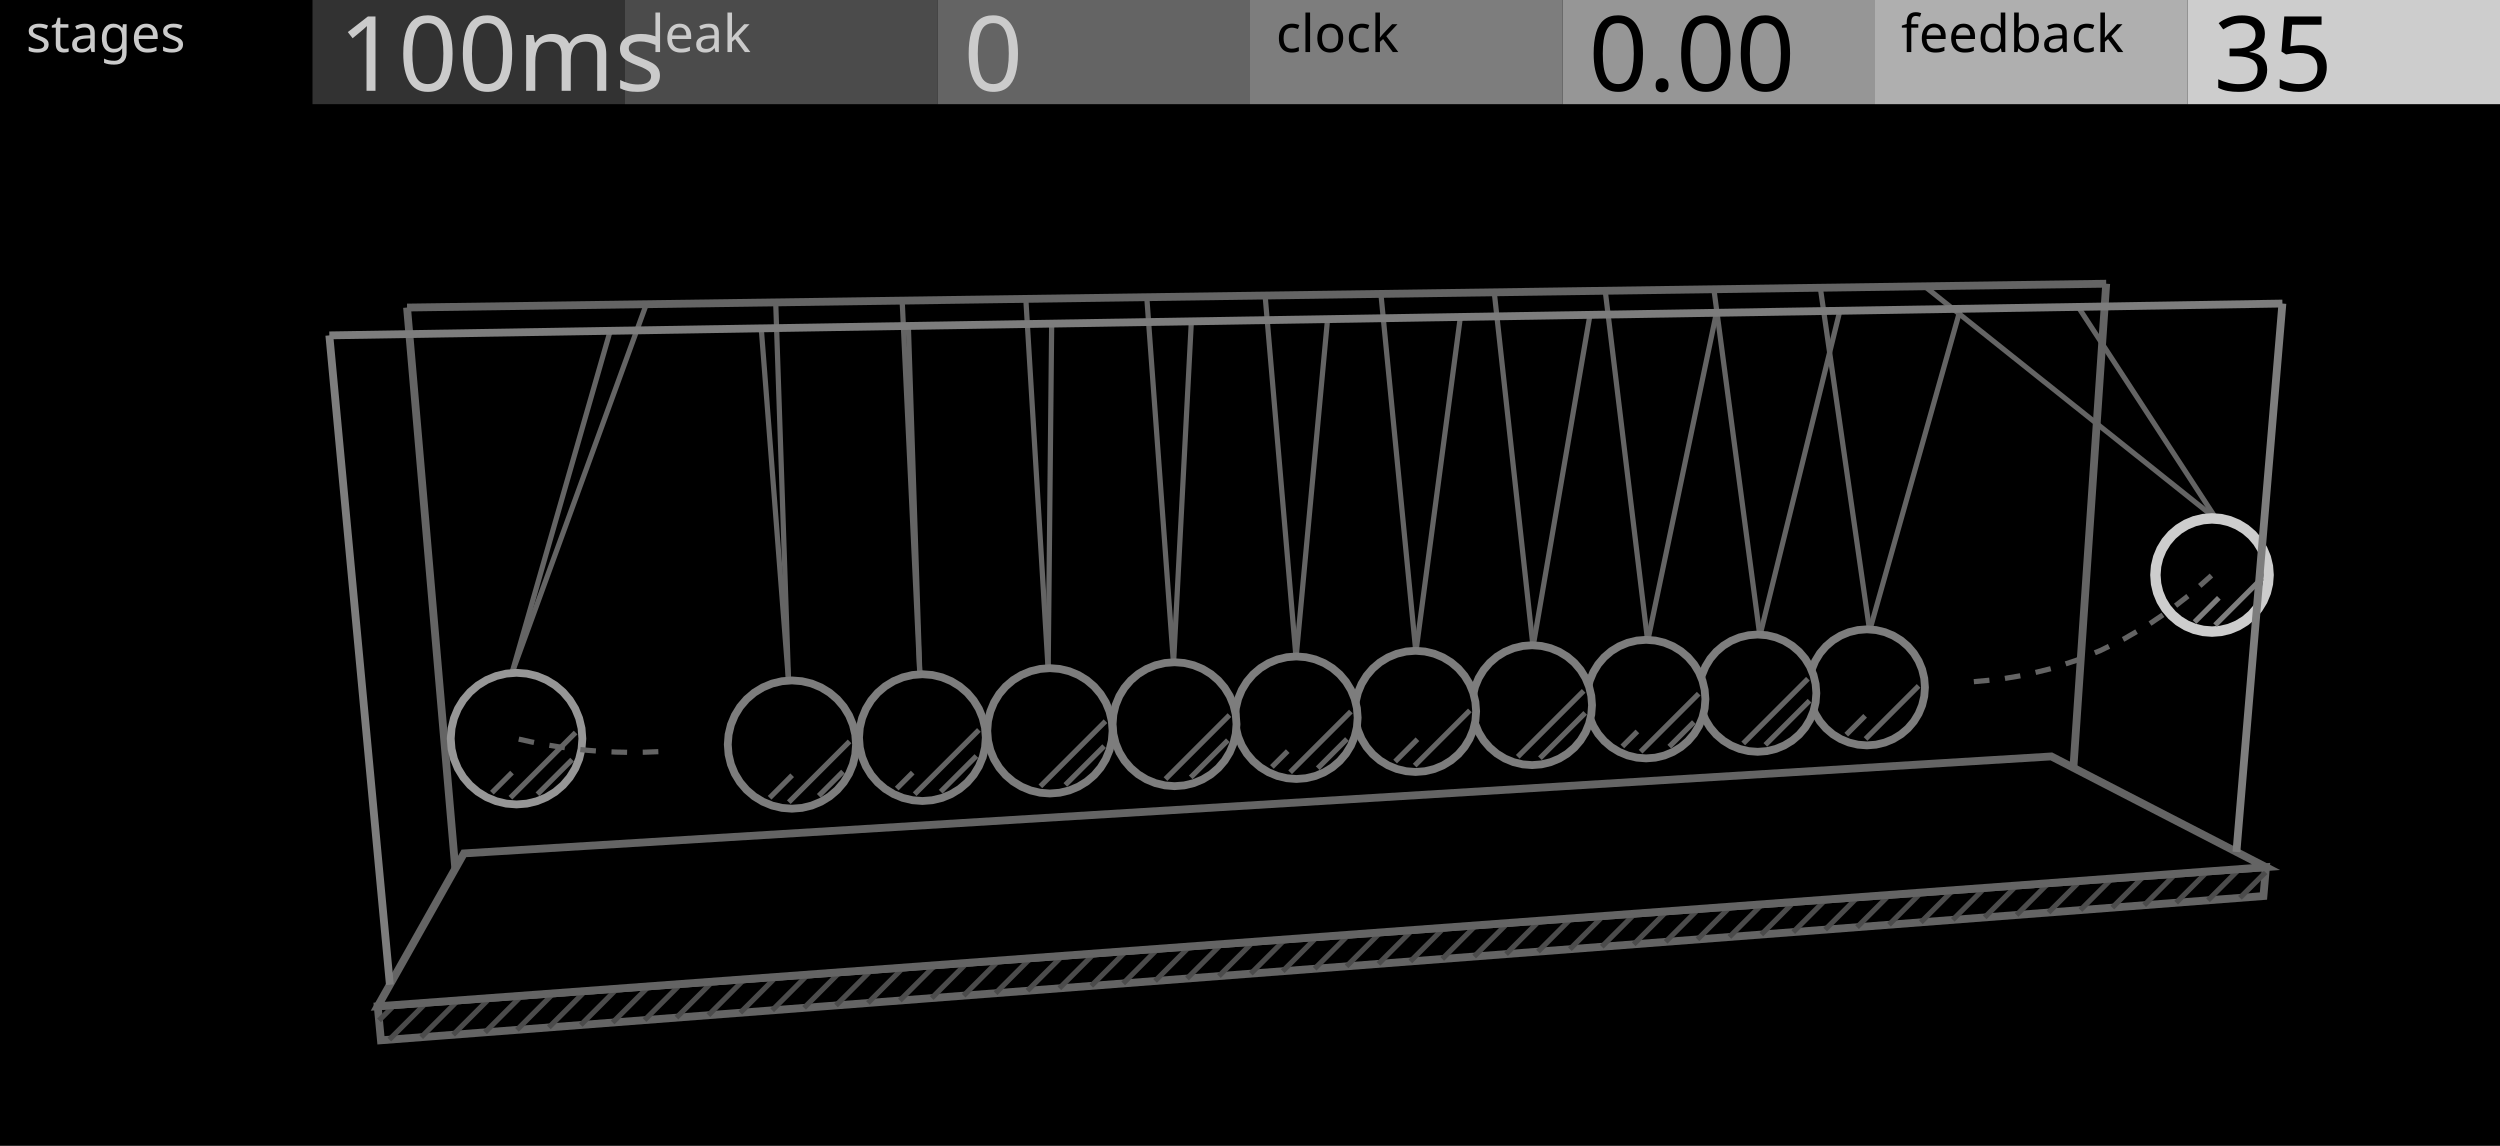
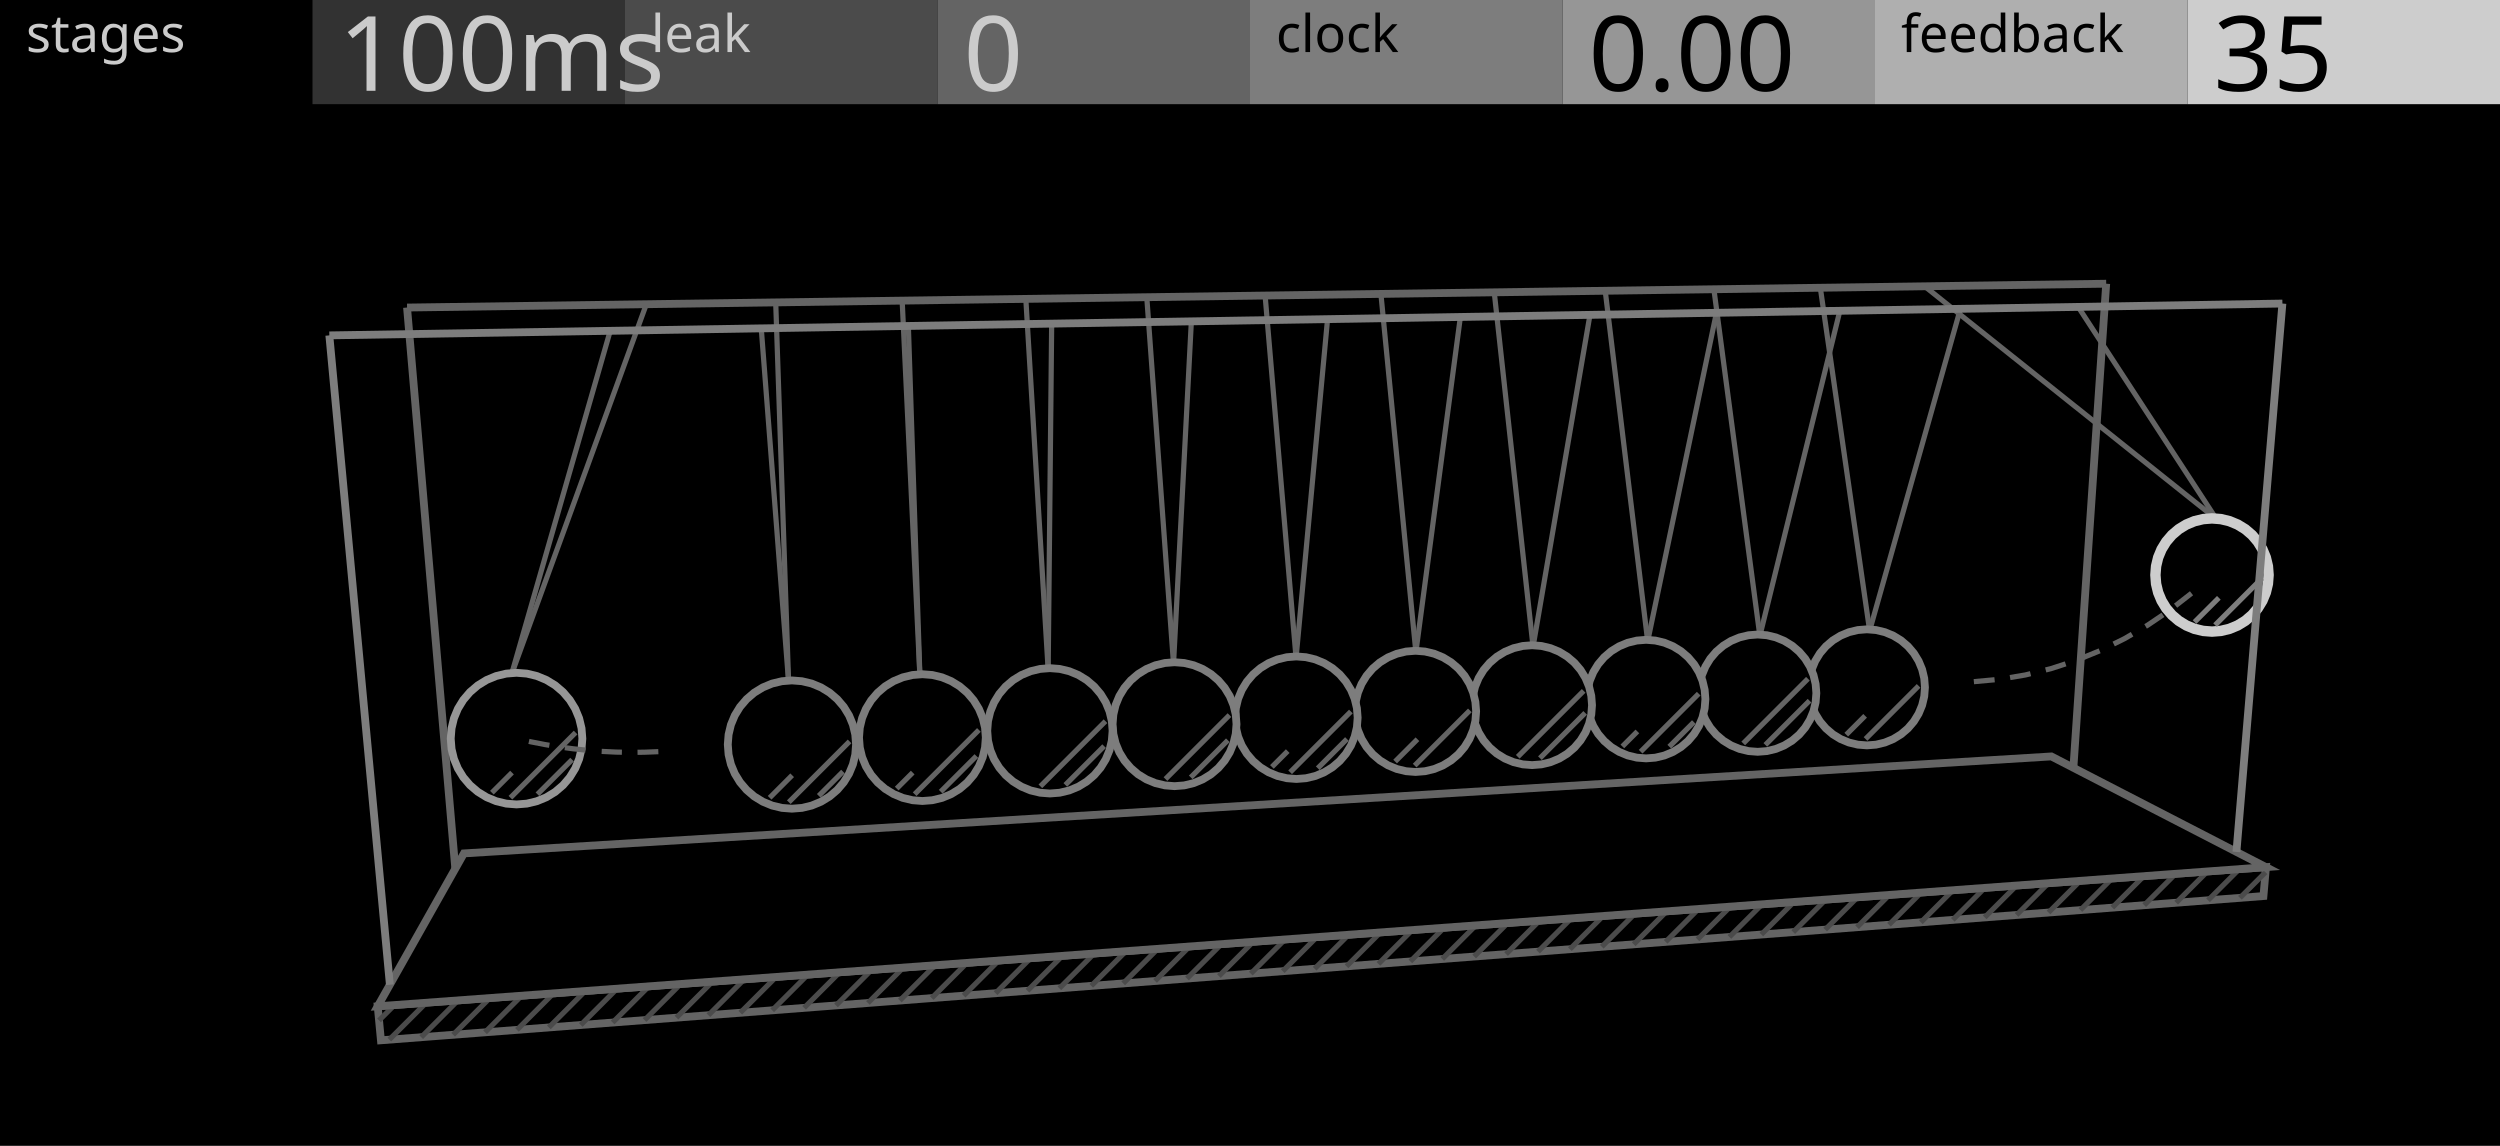
<svg xmlns="http://www.w3.org/2000/svg" width="480" height="220" viewBox="0 0 480 220">
  <g id="preview_canvas">
    <rect x="0" y="0" width="480" height="220" fill="#000000" stroke="none" />
  </g>
  <g id="preview_header">
    <rect x="0" y="0" width="60" height="20" fill="#000000" stroke="none" />
    <rect x="60" y="0" width="60" height="20" fill="#323232" stroke="none" />
    <rect x="120" y="0" width="60" height="20" fill="#4B4B4B" stroke="none" />
    <rect x="180" y="0" width="60" height="20" fill="#646464" stroke="none" />
    <rect x="240" y="0" width="60" height="20" fill="#7D7D7D" stroke="none" />
    <rect x="300" y="0" width="60" height="20" fill="#969696" stroke="none" />
    <rect x="360" y="0" width="60" height="20" fill="#AFAFAF" stroke="none" />
    <rect x="420" y="0" width="60" height="20" fill="#CDCDCD" stroke="none" />
    <text transform="matrix(1 0 0 1 5 10)" fill="#CBCBCB" stroke="none" font-family="UniversNextPro-Light" font-size="10px">stages</text>
    <text transform="matrix(1 0 0 1 65 17.44)" fill="#CBCBCB" stroke="none" font-family="UniversNextPro-Light" font-size="20px">100ms</text>
    <text transform="matrix(1 0 0 1 125 10)" fill="#CBCBCB" stroke="none" font-family="UniversNextPro-Light" font-size="10px">leak</text>
    <text transform="matrix(1 0 0 1 185 17.44)" fill="#CBCBCB" stroke="none" font-family="UniversNextPro-Light" font-size="20px">0</text>
    <text transform="matrix(1 0 0 1 245 10)" fill="#000000" stroke="none" font-family="UniversNextPro-Light" font-size="10px">clock</text>
    <text transform="matrix(1 0 0 1 305 17.44)" fill="#000000" stroke="none" font-family="UniversNextPro-Light" font-size="20px">0.00</text>
    <text transform="matrix(1 0 0 1 365 10)" fill="#000000" stroke="none" font-family="UniversNextPro-Light" font-size="10px">feedback</text>
    <text transform="matrix(1 0 0 1 425 17.44)" fill="#000000" stroke="none" font-family="UniversNextPro-Light" font-size="20px">35</text>
  </g>
  <path d="M 73.139 199.736 L 72.521 193.208 L 435.064 166.489 L 434.583 172.041 Z" fill="#000000" stroke="#646464" stroke-width="1.5" />
  <path d="M 73.132 196.276 L 76.083 193.325 L 75.375 192.618 L 72.424 195.569 Z" fill="#4B4B4B" stroke="none" stroke-width="0" />
  <path d="M 75.098 199.967 L 82.189 192.875 L 81.482 192.168 L 74.391 199.259 Z" fill="#4B4B4B" stroke="none" stroke-width="0" />
  <path d="M 81.224 199.497 L 88.296 192.425 L 87.589 191.718 L 80.517 198.79 Z" fill="#4B4B4B" stroke="none" stroke-width="0" />
  <path d="M 87.351 199.028 L 94.403 191.975 L 93.696 191.268 L 86.643 198.321 Z" fill="#4B4B4B" stroke="none" stroke-width="0" />
  <path d="M 93.477 198.558 L 100.51 191.525 L 99.803 190.818 L 92.77 197.851 Z" fill="#4B4B4B" stroke="none" stroke-width="0" />
  <path d="M 99.603 198.089 L 106.617 191.075 L 105.91 190.368 L 98.896 197.382 Z" fill="#4B4B4B" stroke="none" stroke-width="0" />
  <path d="M 105.729 197.619 L 112.724 190.625 L 112.017 189.918 L 105.022 196.912 Z" fill="#4B4B4B" stroke="none" stroke-width="0" />
  <path d="M 111.856 197.15 L 118.831 190.175 L 118.124 189.468 L 111.149 196.443 Z" fill="#4B4B4B" stroke="none" stroke-width="0" />
  <path d="M 117.982 196.681 L 124.938 189.725 L 124.231 189.017 L 117.275 195.974 Z" fill="#4B4B4B" stroke="none" stroke-width="0" />
  <path d="M 124.108 196.211 L 131.045 189.274 L 130.338 188.567 L 123.401 195.504 Z" fill="#4B4B4B" stroke="none" stroke-width="0" />
  <path d="M 130.234 195.742 L 137.152 188.824 L 136.445 188.117 L 129.527 195.035 Z" fill="#4B4B4B" stroke="none" stroke-width="0" />
  <path d="M 136.361 195.272 L 143.259 188.374 L 142.552 187.667 L 135.654 194.565 Z" fill="#4B4B4B" stroke="none" stroke-width="0" />
  <path d="M 142.487 194.803 L 149.366 187.924 L 148.659 187.217 L 141.78 194.096 Z" fill="#4B4B4B" stroke="none" stroke-width="0" />
  <path d="M 148.613 194.334 L 155.473 187.474 L 154.766 186.767 L 147.906 193.626 Z" fill="#4B4B4B" stroke="none" stroke-width="0" />
  <path d="M 154.739 193.864 L 161.58 187.024 L 160.872 186.317 L 154.032 193.157 Z" fill="#4B4B4B" stroke="none" stroke-width="0" />
  <path d="M 160.866 193.395 L 167.686 186.574 L 166.979 185.867 L 160.159 192.688 Z" fill="#4B4B4B" stroke="none" stroke-width="0" />
  <path d="M 166.992 192.925 L 173.793 186.124 L 173.086 185.417 L 166.285 192.218 Z" fill="#4B4B4B" stroke="none" stroke-width="0" />
  <path d="M 173.118 192.456 L 179.9 185.674 L 179.193 184.967 L 172.411 191.749 Z" fill="#4B4B4B" stroke="none" stroke-width="0" />
  <path d="M 179.245 191.986 L 186.007 185.224 L 185.3 184.517 L 178.537 191.279 Z" fill="#4B4B4B" stroke="none" stroke-width="0" />
  <path d="M 185.371 191.517 L 192.114 184.774 L 191.407 184.067 L 184.664 190.81 Z" fill="#4B4B4B" stroke="none" stroke-width="0" />
  <path d="M 191.497 191.048 L 198.221 184.324 L 197.514 183.617 L 190.79 190.341 Z" fill="#4B4B4B" stroke="none" stroke-width="0" />
  <path d="M 197.623 190.578 L 204.328 183.874 L 203.621 183.166 L 196.916 189.871 Z" fill="#4B4B4B" stroke="none" stroke-width="0" />
  <path d="M 203.75 190.109 L 210.435 183.424 L 209.728 182.716 L 203.043 189.402 Z" fill="#4B4B4B" stroke="none" stroke-width="0" />
  <path d="M 209.876 189.639 L 216.542 182.973 L 215.835 182.266 L 209.169 188.932 Z" fill="#4B4B4B" stroke="none" stroke-width="0" />
  <path d="M 216.002 189.17 L 222.649 182.523 L 221.942 181.816 L 215.295 188.463 Z" fill="#4B4B4B" stroke="none" stroke-width="0" />
  <path d="M 222.128 188.701 L 228.756 182.073 L 228.049 181.366 L 221.421 187.993 Z" fill="#4B4B4B" stroke="none" stroke-width="0" />
  <path d="M 228.255 188.231 L 234.863 181.623 L 234.156 180.916 L 227.548 187.524 Z" fill="#4B4B4B" stroke="none" stroke-width="0" />
  <path d="M 234.381 187.762 L 240.97 181.173 L 240.262 180.466 L 233.674 187.055 Z" fill="#4B4B4B" stroke="none" stroke-width="0" />
  <path d="M 240.507 187.292 L 247.077 180.723 L 246.369 180.016 L 239.8 186.585 Z" fill="#4B4B4B" stroke="none" stroke-width="0" />
  <path d="M 246.634 186.823 L 253.183 180.273 L 252.476 179.566 L 245.926 186.116 Z" fill="#4B4B4B" stroke="none" stroke-width="0" />
  <path d="M 252.76 186.354 L 259.29 179.823 L 258.583 179.116 L 252.053 185.646 Z" fill="#4B4B4B" stroke="none" stroke-width="0" />
  <path d="M 258.886 185.884 L 265.397 179.373 L 264.69 178.666 L 258.179 185.177 Z" fill="#4B4B4B" stroke="none" stroke-width="0" />
  <path d="M 265.012 185.415 L 271.504 178.923 L 270.797 178.216 L 264.305 184.708 Z" fill="#4B4B4B" stroke="none" stroke-width="0" />
  <path d="M 271.139 184.945 L 277.611 178.473 L 276.904 177.766 L 270.431 184.238 Z" fill="#4B4B4B" stroke="none" stroke-width="0" />
  <path d="M 277.265 184.476 L 283.718 178.023 L 283.011 177.316 L 276.558 183.769 Z" fill="#4B4B4B" stroke="none" stroke-width="0" />
  <path d="M 283.391 184.006 L 289.825 177.573 L 289.118 176.865 L 282.684 183.299 Z" fill="#4B4B4B" stroke="none" stroke-width="0" />
  <path d="M 289.517 183.537 L 295.932 177.122 L 295.225 176.415 L 288.81 182.83 Z" fill="#4B4B4B" stroke="none" stroke-width="0" />
  <path d="M 295.644 183.068 L 302.039 176.672 L 301.332 175.965 L 294.937 182.361 Z" fill="#4B4B4B" stroke="none" stroke-width="0" />
  <path d="M 301.77 182.598 L 308.146 176.222 L 307.439 175.515 L 301.063 181.891 Z" fill="#4B4B4B" stroke="none" stroke-width="0" />
  <path d="M 307.896 182.129 L 314.253 175.772 L 313.546 175.065 L 307.189 181.422 Z" fill="#4B4B4B" stroke="none" stroke-width="0" />
  <path d="M 314.022 181.659 L 320.36 175.322 L 319.653 174.615 L 313.315 180.952 Z" fill="#4B4B4B" stroke="none" stroke-width="0" />
  <path d="M 320.149 181.19 L 326.467 174.872 L 325.759 174.165 L 319.442 180.483 Z" fill="#4B4B4B" stroke="none" stroke-width="0" />
  <path d="M 326.275 180.721 L 332.574 174.422 L 331.866 173.715 L 325.568 180.013 Z" fill="#4B4B4B" stroke="none" stroke-width="0" />
  <path d="M 332.401 180.251 L 338.68 173.972 L 337.973 173.265 L 331.694 179.544 Z" fill="#4B4B4B" stroke="none" stroke-width="0" />
  <path d="M 338.528 179.782 L 344.787 173.522 L 344.08 172.815 L 337.82 179.075 Z" fill="#4B4B4B" stroke="none" stroke-width="0" />
  <path d="M 344.654 179.312 L 350.894 173.072 L 350.187 172.365 L 343.947 178.605 Z" fill="#4B4B4B" stroke="none" stroke-width="0" />
  <path d="M 350.78 178.843 L 357.001 172.622 L 356.294 171.915 L 350.073 178.136 Z" fill="#4B4B4B" stroke="none" stroke-width="0" />
  <path d="M 356.906 178.373 L 363.108 172.172 L 362.401 171.465 L 356.199 177.666 Z" fill="#4B4B4B" stroke="none" stroke-width="0" />
  <path d="M 363.033 177.904 L 369.215 171.722 L 368.508 171.014 L 362.326 177.197 Z" fill="#4B4B4B" stroke="none" stroke-width="0" />
  <path d="M 369.159 177.435 L 375.322 171.272 L 374.615 170.564 L 368.452 176.728 Z" fill="#4B4B4B" stroke="none" stroke-width="0" />
  <path d="M 375.285 176.965 L 381.429 170.821 L 380.722 170.114 L 374.578 176.258 Z" fill="#4B4B4B" stroke="none" stroke-width="0" />
  <path d="M 381.411 176.496 L 387.536 170.371 L 386.829 169.664 L 380.704 175.789 Z" fill="#4B4B4B" stroke="none" stroke-width="0" />
  <path d="M 387.538 176.026 L 393.643 169.921 L 392.936 169.214 L 386.831 175.319 Z" fill="#4B4B4B" stroke="none" stroke-width="0" />
  <path d="M 393.664 175.557 L 399.75 169.471 L 399.043 168.764 L 392.957 174.85 Z" fill="#4B4B4B" stroke="none" stroke-width="0" />
  <path d="M 399.79 175.088 L 405.857 169.021 L 405.15 168.314 L 399.083 174.38 Z" fill="#4B4B4B" stroke="none" stroke-width="0" />
  <path d="M 405.917 174.618 L 411.964 168.571 L 411.256 167.864 L 405.209 173.911 Z" fill="#4B4B4B" stroke="none" stroke-width="0" />
  <path d="M 412.043 174.149 L 418.071 168.121 L 417.363 167.414 L 411.336 173.442 Z" fill="#4B4B4B" stroke="none" stroke-width="0" />
  <path d="M 418.169 173.679 L 424.177 167.671 L 423.47 166.964 L 417.462 172.972 Z" fill="#4B4B4B" stroke="none" stroke-width="0" />
  <path d="M 424.295 173.21 L 430.284 167.221 L 429.577 166.514 L 423.588 172.503 Z" fill="#4B4B4B" stroke="none" stroke-width="0" />
  <path d="M 430.422 172.741 L 435.332 167.83 L 434.625 167.123 L 429.714 172.033 Z" fill="#4B4B4B" stroke="none" stroke-width="0" />
  <path d="M 72.521 193.208 L 89.072 163.852 L 393.86 145.235 L 435.064 166.489 Z" fill="#000000" stroke="#646464" stroke-width="1.5" />
  <path d="M 88.163 166.725 L 78.9 58.983 L 77.406 59.112 L 86.669 166.853 Z" fill="#646464" stroke="none" stroke-width="0" />
  <path d="M 398.84 147.469 L 405.139 54.525 L 403.643 54.424 L 397.343 147.367 Z" fill="#646464" stroke="none" stroke-width="0" />
  <path d="M 78.164 59.798 L 404.402 55.224 L 404.38 53.724 L 78.142 58.298 Z" fill="#646464" stroke="none" stroke-width="0" />
  <path d="M 123.631 58.232 L 97.733 129.344 L 98.673 129.686 L 124.57 58.575 Z" fill="#646464" stroke="none" stroke-width="0" />
  <path d="M 116.684 63.375 L 97.722 129.377 L 98.684 129.653 L 117.645 63.651 Z" fill="#646464" stroke="none" stroke-width="0" />
  <path d="M 148.436 58.072 L 150.912 130.996 L 151.911 130.962 L 149.435 58.038 Z" fill="#646464" stroke="none" stroke-width="0" />
  <path d="M 145.662 63.079 L 150.913 131.017 L 151.91 130.94 L 146.659 63.002 Z" fill="#646464" stroke="none" stroke-width="0" />
  <path d="M 172.716 57.739 L 176.12 129.8 L 177.119 129.753 L 173.715 57.691 Z" fill="#646464" stroke="none" stroke-width="0" />
  <path d="M 173.903 62.597 L 176.119 129.793 L 177.119 129.76 L 174.903 62.564 Z" fill="#646464" stroke="none" stroke-width="0" />
  <path d="M 196.458 57.412 L 200.748 128.633 L 201.746 128.573 L 197.456 57.352 Z" fill="#646464" stroke="none" stroke-width="0" />
  <path d="M 201.421 62.127 L 200.747 128.598 L 201.747 128.608 L 202.421 62.137 Z" fill="#646464" stroke="none" stroke-width="0" />
  <path d="M 219.681 57.093 L 224.817 127.492 L 225.814 127.419 L 220.679 57.02 Z" fill="#646464" stroke="none" stroke-width="0" />
  <path d="M 228.242 61.669 L 224.816 127.429 L 225.815 127.481 L 229.24 61.721 Z" fill="#646464" stroke="none" stroke-width="0" />
  <path d="M 242.402 56.781 L 248.345 126.376 L 249.341 126.291 L 243.398 56.696 Z" fill="#646464" stroke="none" stroke-width="0" />
  <path d="M 254.393 61.223 L 248.345 126.287 L 249.341 126.38 L 255.389 61.315 Z" fill="#646464" stroke="none" stroke-width="0" />
  <path d="M 264.636 56.475 L 271.35 125.286 L 272.345 125.188 L 265.631 56.378 Z" fill="#646464" stroke="none" stroke-width="0" />
  <path d="M 279.898 60.788 L 271.352 125.171 L 272.343 125.303 L 280.89 60.919 Z" fill="#646464" stroke="none" stroke-width="0" />
  <path d="M 286.399 56.176 L 293.849 124.219 L 294.843 124.11 L 287.393 56.067 Z" fill="#646464" stroke="none" stroke-width="0" />
  <path d="M 304.782 60.364 L 293.853 124.08 L 294.839 124.249 L 305.768 60.533 Z" fill="#646464" stroke="none" stroke-width="0" />
  <path d="M 307.705 55.883 L 315.86 123.175 L 316.852 123.055 L 308.698 55.763 Z" fill="#646464" stroke="none" stroke-width="0" />
  <path d="M 329.067 59.95 L 315.867 123.013 L 316.845 123.218 L 330.046 60.155 Z" fill="#646464" stroke="none" stroke-width="0" />
  <path d="M 328.57 55.596 L 337.397 122.154 L 338.388 122.023 L 329.561 55.465 Z" fill="#646464" stroke="none" stroke-width="0" />
  <path d="M 352.773 59.547 L 337.407 121.969 L 338.378 122.208 L 353.744 59.786 Z" fill="#646464" stroke="none" stroke-width="0" />
  <path d="M 349.006 55.315 L 358.476 121.155 L 359.466 121.012 L 349.996 55.173 Z" fill="#646464" stroke="none" stroke-width="0" />
  <path d="M 375.922 59.153 L 358.49 120.948 L 359.452 121.219 L 376.884 59.425 Z" fill="#646464" stroke="none" stroke-width="0" />
  <path d="M 369.209 55.354 L 425.243 100.06 L 425.866 99.278 L 369.833 54.572 Z" fill="#646464" stroke="none" stroke-width="0" />
  <path d="M 398.59 59.194 L 425.136 99.942 L 425.973 99.396 L 399.428 58.648 Z" fill="#646464" stroke="none" stroke-width="0" />
  <path d="M 435.57 110.401 L 435.436 112.101 L 435.038 113.759 L 434.385 115.335 L 433.494 116.789 L 432.387 118.086 L 431.09 119.193 L 429.636 120.084 L 428.06 120.737 L 426.402 121.135 L 424.702 121.269 L 423.002 121.135 L 421.344 120.737 L 419.768 120.084 L 418.314 119.193 L 417.018 118.086 L 415.91 116.789 L 415.019 115.335 L 414.366 113.759 L 413.968 112.101 L 413.835 110.401 L 413.968 108.701 L 414.366 107.043 L 415.019 105.467 L 415.91 104.013 L 417.018 102.716 L 418.314 101.609 L 419.768 100.718 L 421.344 100.065 L 423.002 99.667 L 424.702 99.533 L 426.402 99.667 L 428.06 100.065 L 429.636 100.718 L 431.09 101.609 L 432.387 102.716 L 433.494 104.013 L 434.385 105.467 L 435.038 107.043 L 435.436 108.701 Z" fill="#000000" stroke="#CDCDCD" stroke-width="2" />
  <path d="M 421.707 119.795 L 426.372 115.13 L 425.665 114.423 L 421 119.088 Z" fill="#7D7D7D" stroke="none" stroke-width="0" />
  <path d="M 425.648 120.38 L 434.675 111.353 L 433.968 110.645 L 424.941 119.673 Z" fill="#7D7D7D" stroke="none" stroke-width="0" />
  <path d="M 369.59 131.972 L 369.453 133.715 L 369.045 135.414 L 368.376 137.029 L 367.462 138.52 L 366.327 139.849 L 364.998 140.985 L 363.507 141.898 L 361.892 142.567 L 360.192 142.975 L 358.449 143.112 L 356.707 142.975 L 355.007 142.567 L 353.392 141.898 L 351.901 140.985 L 350.572 139.849 L 349.436 138.52 L 348.523 137.029 L 347.854 135.414 L 347.446 133.715 L 347.309 131.972 L 347.446 130.229 L 347.854 128.529 L 348.523 126.914 L 349.436 125.423 L 350.572 124.094 L 351.901 122.959 L 353.392 122.045 L 355.007 121.376 L 356.707 120.968 L 358.449 120.831 L 360.192 120.968 L 361.892 121.376 L 363.507 122.045 L 364.998 122.959 L 366.327 124.094 L 367.462 125.423 L 368.376 126.914 L 369.045 128.529 L 369.453 130.229 Z" fill="#000000" stroke="#7D7D7D" stroke-width="1.5" />
  <path d="M 354.835 141.412 L 358.458 137.789 L 357.751 137.082 L 354.128 140.705 Z" fill="#646464" stroke="none" stroke-width="0" />
  <path d="M 358.535 142.238 L 368.73 132.043 L 368.023 131.336 L 357.828 141.531 Z" fill="#646464" stroke="none" stroke-width="0" />
  <path d="M 348.738 133.088 L 348.599 134.849 L 348.187 136.567 L 347.511 138.2 L 346.588 139.706 L 345.44 141.05 L 344.097 142.197 L 342.59 143.12 L 340.958 143.796 L 339.24 144.209 L 337.478 144.347 L 335.717 144.209 L 333.999 143.796 L 332.366 143.12 L 330.86 142.197 L 329.516 141.05 L 328.369 139.706 L 327.446 138.2 L 326.77 136.567 L 326.357 134.849 L 326.218 133.088 L 326.357 131.326 L 326.77 129.608 L 327.446 127.976 L 328.369 126.469 L 329.516 125.126 L 330.86 123.978 L 332.366 123.055 L 333.999 122.379 L 335.717 121.966 L 337.478 121.828 L 339.24 121.966 L 340.958 122.379 L 342.59 123.055 L 344.097 123.978 L 345.44 125.126 L 346.588 126.469 L 347.511 127.976 L 348.187 129.608 L 348.599 131.326 Z" fill="#000000" stroke="#7D7D7D" stroke-width="1.5" />
  <path d="M 335.05 143.095 L 347.475 130.671 L 346.767 129.964 L 334.343 142.388 Z" fill="#646464" stroke="none" stroke-width="0" />
  <path d="M 339.294 143.377 L 347.786 134.885 L 347.079 134.178 L 338.587 142.67 Z" fill="#646464" stroke="none" stroke-width="0" />
  <path d="M 327.435 134.228 L 327.295 136.008 L 326.878 137.745 L 326.195 139.395 L 325.262 140.918 L 324.102 142.276 L 322.744 143.436 L 321.221 144.369 L 319.571 145.052 L 317.834 145.469 L 316.054 145.609 L 314.273 145.469 L 312.537 145.052 L 310.887 144.369 L 309.364 143.436 L 308.006 142.276 L 306.846 140.918 L 305.913 139.395 L 305.229 137.745 L 304.812 136.008 L 304.672 134.228 L 304.812 132.447 L 305.229 130.711 L 305.913 129.061 L 306.846 127.538 L 308.006 126.18 L 309.364 125.02 L 310.887 124.087 L 312.537 123.403 L 314.273 122.986 L 316.054 122.846 L 317.834 122.986 L 319.571 123.403 L 321.221 124.087 L 322.744 125.02 L 324.102 126.18 L 325.262 127.538 L 326.195 129.061 L 326.878 130.711 L 327.295 132.447 Z" fill="#000000" stroke="#7D7D7D" stroke-width="1.5" />
  <path d="M 311.843 143.675 L 314.729 140.79 L 314.021 140.082 L 311.136 142.968 Z" fill="#646464" stroke="none" stroke-width="0" />
  <path d="M 315.358 144.685 L 326.504 133.54 L 325.797 132.833 L 314.651 143.978 Z" fill="#646464" stroke="none" stroke-width="0" />
  <path d="M 320.851 143.718 L 325.578 138.991 L 324.871 138.284 L 320.144 143.011 Z" fill="#646464" stroke="none" stroke-width="0" />
  <path d="M 305.667 135.393 L 305.525 137.193 L 305.104 138.948 L 304.413 140.616 L 303.469 142.156 L 302.297 143.529 L 300.924 144.701 L 299.384 145.645 L 297.716 146.335 L 295.961 146.757 L 294.161 146.899 L 292.361 146.757 L 290.605 146.335 L 288.937 145.645 L 287.398 144.701 L 286.025 143.529 L 284.852 142.156 L 283.909 140.616 L 283.218 138.948 L 282.797 137.193 L 282.655 135.393 L 282.797 133.593 L 283.218 131.837 L 283.909 130.169 L 284.852 128.63 L 286.025 127.257 L 287.398 126.084 L 288.937 125.141 L 290.605 124.45 L 292.361 124.028 L 294.161 123.887 L 295.961 124.028 L 297.716 124.45 L 299.384 125.141 L 300.924 126.084 L 302.297 127.257 L 303.469 128.63 L 304.413 130.169 L 305.104 131.837 L 305.525 133.593 Z" fill="#000000" stroke="#7D7D7D" stroke-width="1.5" />
  <path d="M 291.759 145.657 L 304.417 133 L 303.71 132.293 L 291.052 144.95 Z" fill="#646464" stroke="none" stroke-width="0" />
  <path d="M 296.018 145.924 L 304.71 137.231 L 304.003 136.524 L 295.31 145.217 Z" fill="#646464" stroke="none" stroke-width="0" />
  <path d="M 283.417 136.583 L 283.274 138.403 L 282.848 140.178 L 282.149 141.865 L 281.195 143.421 L 280.01 144.809 L 278.622 145.995 L 277.065 146.949 L 275.379 147.647 L 273.604 148.073 L 271.784 148.217 L 269.964 148.073 L 268.189 147.647 L 266.503 146.949 L 264.946 145.995 L 263.558 144.809 L 262.373 143.421 L 261.419 141.865 L 260.72 140.178 L 260.294 138.403 L 260.151 136.583 L 260.294 134.764 L 260.72 132.989 L 261.419 131.302 L 262.373 129.746 L 263.558 128.358 L 264.946 127.172 L 266.503 126.218 L 268.189 125.52 L 269.964 125.094 L 271.784 124.95 L 273.604 125.094 L 275.379 125.52 L 277.065 126.218 L 278.622 127.172 L 280.01 128.358 L 281.195 129.746 L 282.149 131.302 L 282.848 132.989 L 283.274 134.764 Z" fill="#000000" stroke="#7D7D7D" stroke-width="1.5" />
  <path d="M 268.217 146.571 L 272.503 142.286 L 271.796 141.579 L 267.51 145.864 Z" fill="#646464" stroke="none" stroke-width="0" />
  <path d="M 271.967 147.348 L 282.567 136.748 L 281.86 136.041 L 271.259 146.641 Z" fill="#646464" stroke="none" stroke-width="0" />
  <path d="M 260.67 137.801 L 260.526 139.641 L 260.095 141.436 L 259.388 143.141 L 258.424 144.715 L 257.225 146.119 L 255.821 147.317 L 254.248 148.282 L 252.542 148.988 L 250.747 149.419 L 248.907 149.564 L 247.067 149.419 L 245.272 148.988 L 243.567 148.282 L 241.993 147.317 L 240.59 146.119 L 239.391 144.715 L 238.426 143.141 L 237.72 141.436 L 237.289 139.641 L 237.144 137.801 L 237.289 135.961 L 237.72 134.166 L 238.426 132.46 L 239.391 130.887 L 240.59 129.483 L 241.993 128.284 L 243.567 127.32 L 245.272 126.613 L 247.067 126.183 L 248.907 126.038 L 250.747 126.183 L 252.542 126.613 L 254.248 127.32 L 255.821 128.284 L 257.225 129.483 L 258.424 130.887 L 259.388 132.46 L 260.095 134.166 L 260.526 135.961 Z" fill="#000000" stroke="#7D7D7D" stroke-width="1.5" />
  <path d="M 244.555 147.606 L 247.597 144.565 L 246.89 143.858 L 243.848 146.899 Z" fill="#646464" stroke="none" stroke-width="0" />
  <path d="M 248.057 148.63 L 259.726 136.961 L 259.018 136.254 L 247.35 147.923 Z" fill="#646464" stroke="none" stroke-width="0" />
  <path d="M 253.356 147.857 L 258.967 142.245 L 258.26 141.538 L 252.649 147.149 Z" fill="#646464" stroke="none" stroke-width="0" />
  <path d="M 237.41 139.046 L 237.263 140.907 L 236.827 142.722 L 236.113 144.446 L 235.138 146.038 L 233.925 147.457 L 232.506 148.67 L 230.914 149.645 L 229.19 150.359 L 227.375 150.795 L 225.514 150.942 L 223.653 150.795 L 221.838 150.359 L 220.113 149.645 L 218.521 148.67 L 217.102 147.457 L 215.89 146.038 L 214.914 144.446 L 214.2 142.722 L 213.764 140.907 L 213.618 139.046 L 213.764 137.185 L 214.2 135.37 L 214.914 133.645 L 215.89 132.053 L 217.102 130.634 L 218.521 129.422 L 220.113 128.446 L 221.838 127.732 L 223.653 127.296 L 225.514 127.15 L 227.375 127.296 L 229.19 127.732 L 230.914 128.446 L 232.506 129.422 L 233.925 130.634 L 235.138 132.053 L 236.113 133.645 L 236.827 135.37 L 237.263 137.185 Z" fill="#000000" stroke="#7D7D7D" stroke-width="1.5" />
  <path d="M 224.124 149.936 L 236.412 137.647 L 235.705 136.94 L 223.417 149.229 Z" fill="#646464" stroke="none" stroke-width="0" />
  <path d="M 228.974 149.611 L 236.104 142.481 L 235.397 141.774 L 228.267 148.904 Z" fill="#646464" stroke="none" stroke-width="0" />
  <path d="M 213.617 140.319 L 213.469 142.201 L 213.028 144.037 L 212.306 145.781 L 211.319 147.391 L 210.093 148.827 L 208.657 150.053 L 207.048 151.039 L 205.303 151.762 L 203.467 152.203 L 201.585 152.351 L 199.703 152.203 L 197.867 151.762 L 196.123 151.039 L 194.513 150.053 L 193.077 148.827 L 191.851 147.391 L 190.865 145.781 L 190.142 144.037 L 189.701 142.201 L 189.553 140.319 L 189.701 138.437 L 190.142 136.601 L 190.865 134.857 L 191.851 133.247 L 193.077 131.811 L 194.513 130.585 L 196.123 129.598 L 197.867 128.876 L 199.703 128.435 L 201.585 128.287 L 203.467 128.435 L 205.303 128.876 L 207.048 129.598 L 208.657 130.585 L 210.093 131.811 L 211.319 133.247 L 212.306 134.857 L 213.028 136.601 L 213.469 138.437 Z" fill="#000000" stroke="#7D7D7D" stroke-width="1.5" />
  <path d="M 200.104 151.328 L 212.611 138.821 L 211.904 138.114 L 199.397 150.621 Z" fill="#646464" stroke="none" stroke-width="0" />
  <path d="M 204.895 151.063 L 212.347 143.611 L 211.64 142.904 L 204.188 150.356 Z" fill="#646464" stroke="none" stroke-width="0" />
  <path d="M 189.274 141.622 L 189.125 143.526 L 188.679 145.383 L 187.948 147.147 L 186.95 148.776 L 185.71 150.228 L 184.257 151.468 L 182.629 152.466 L 180.865 153.197 L 179.007 153.643 L 177.103 153.793 L 175.2 153.643 L 173.342 153.197 L 171.578 152.466 L 169.95 151.468 L 168.497 150.228 L 167.257 148.776 L 166.259 147.147 L 165.528 145.383 L 165.082 143.526 L 164.932 141.622 L 165.082 139.718 L 165.528 137.861 L 166.259 136.096 L 167.257 134.468 L 168.497 133.015 L 169.95 131.775 L 171.578 130.777 L 173.342 130.046 L 175.2 129.601 L 177.103 129.451 L 179.007 129.601 L 180.865 130.046 L 182.629 130.777 L 184.257 131.775 L 185.71 133.015 L 186.95 134.468 L 187.948 136.096 L 188.679 137.861 L 189.125 139.718 Z" fill="#000000" stroke="#7D7D7D" stroke-width="1.5" />
  <path d="M 172.518 151.761 L 175.593 148.687 L 174.886 147.979 L 171.811 151.054 Z" fill="#646464" stroke="none" stroke-width="0" />
  <path d="M 175.965 152.839 L 188.304 140.501 L 187.597 139.794 L 175.258 152.132 Z" fill="#646464" stroke="none" stroke-width="0" />
  <path d="M 180.963 152.368 L 187.822 145.508 L 187.115 144.801 L 180.255 151.66 Z" fill="#646464" stroke="none" stroke-width="0" />
  <path d="M 164.362 142.955 L 164.211 144.881 L 163.76 146.76 L 163.02 148.545 L 162.011 150.193 L 160.756 151.662 L 159.287 152.917 L 157.639 153.926 L 155.854 154.666 L 153.975 155.117 L 152.049 155.268 L 150.123 155.117 L 148.244 154.666 L 146.459 153.926 L 144.811 152.917 L 143.342 151.662 L 142.087 150.193 L 141.078 148.545 L 140.338 146.76 L 139.887 144.881 L 139.736 142.955 L 139.887 141.029 L 140.338 139.15 L 141.078 137.365 L 142.087 135.717 L 143.342 134.248 L 144.811 132.993 L 146.459 131.984 L 148.244 131.244 L 150.123 130.793 L 152.049 130.642 L 153.975 130.793 L 155.854 131.244 L 157.639 131.984 L 159.287 132.993 L 160.756 134.248 L 162.011 135.717 L 163.02 137.365 L 163.76 139.15 L 164.211 141.029 Z" fill="#000000" stroke="#7D7D7D" stroke-width="1.5" />
  <path d="M 148.123 153.529 L 152.448 149.203 L 151.741 148.496 L 147.416 152.822 Z" fill="#646464" stroke="none" stroke-width="0" />
  <path d="M 151.805 154.372 L 163.474 142.704 L 162.767 141.997 L 151.098 153.665 Z" fill="#646464" stroke="none" stroke-width="0" />
  <path d="M 157.549 153.153 L 162.207 148.496 L 161.5 147.789 L 156.842 152.446 Z" fill="#646464" stroke="none" stroke-width="0" />
  <path d="M 111.813 141.814 L 111.657 143.791 L 111.194 145.719 L 110.436 147.551 L 109.4 149.242 L 108.112 150.75 L 106.604 152.037 L 104.913 153.073 L 103.081 153.832 L 101.153 154.295 L 99.176 154.451 L 97.2 154.295 L 95.272 153.832 L 93.44 153.073 L 91.749 152.037 L 90.241 150.75 L 88.953 149.242 L 87.917 147.551 L 87.159 145.719 L 86.696 143.791 L 86.54 141.814 L 86.696 139.837 L 87.159 137.909 L 87.917 136.077 L 88.953 134.387 L 90.241 132.879 L 91.749 131.591 L 93.44 130.555 L 95.272 129.796 L 97.2 129.333 L 99.176 129.178 L 101.153 129.333 L 103.081 129.796 L 104.913 130.555 L 106.604 131.591 L 108.112 132.879 L 109.4 134.387 L 110.436 136.077 L 111.194 137.909 L 111.657 139.837 Z" fill="#000000" stroke="#969696" stroke-width="1.5" />
  <path d="M 94.792 152.554 L 98.656 148.69 L 97.949 147.983 L 94.085 151.847 Z" fill="#646464" stroke="none" stroke-width="0" />
  <path d="M 98.354 153.517 L 110.872 140.999 L 110.165 140.292 L 97.647 152.81 Z" fill="#646464" stroke="none" stroke-width="0" />
  <path d="M 103.543 152.854 L 110.196 146.201 L 109.489 145.494 L 102.836 152.146 Z" fill="#646464" stroke="none" stroke-width="0" />
  <path d="M 75.603 188.996 L 63.977 64.322 L 62.484 64.462 L 74.11 189.136 Z" fill="#7D7D7D" stroke="none" stroke-width="0" />
  <path d="M 430.142 163.627 L 438.97 58.344 L 437.475 58.219 L 428.647 163.502 Z" fill="#7D7D7D" stroke="none" stroke-width="0" />
  <path d="M 63.243 65.142 L 438.234 59.032 L 438.21 57.532 L 63.219 63.642 Z" fill="#7D7D7D" stroke="none" stroke-width="0" />
-   <path d="M 379.027 131.377 L 382.014 131.103 L 381.922 130.107 L 378.935 130.381 Z" fill="#646464" stroke="none" stroke-width="0" />
-   <path d="M 385.029 130.747 L 387.987 130.248 L 387.821 129.262 L 384.863 129.761 Z" fill="#646464" stroke="none" stroke-width="0" />
-   <path d="M 390.952 129.594 L 393.864 128.875 L 393.624 127.905 L 390.712 128.624 Z" fill="#646464" stroke="none" stroke-width="0" />
-   <path d="M 396.752 127.937 L 398.736 127.291 L 399.615 126.933 L 399.239 126.007 L 398.392 126.351 L 396.442 126.987 Z" fill="#646464" stroke="none" stroke-width="0" />
-   <path d="M 402.393 125.801 L 403.484 125.357 L 405.151 124.537 L 404.709 123.639 L 403.074 124.445 L 402.017 124.875 Z" fill="#646464" stroke="none" stroke-width="0" />
-   <path d="M 407.842 123.211 L 408.113 123.077 L 410.475 121.703 L 409.973 120.839 L 407.641 122.195 L 407.4 122.313 Z" fill="#646464" stroke="none" stroke-width="0" />
-   <path d="M 413.077 120.144 L 415.561 118.463 L 415.001 117.635 L 412.517 119.316 Z" fill="#646464" stroke="none" stroke-width="0" />
-   <path d="M 418.02 116.687 L 420.385 114.842 L 419.769 114.054 L 417.404 115.899 Z" fill="#646464" stroke="none" stroke-width="0" />
-   <path d="M 422.686 112.869 L 424.925 110.872 L 424.259 110.126 L 422.02 112.123 Z" fill="#646464" stroke="none" stroke-width="0" />
-   <path d="M 126.383 143.82 L 123.682 143.924 L 123.399 143.927 L 123.409 144.927 L 123.706 144.924 L 126.421 144.82 Z" fill="#646464" stroke="none" stroke-width="0" />
-   <path d="M 120.414 143.94 L 118.268 143.899 L 117.43 143.859 L 117.382 144.857 L 118.234 144.899 L 120.394 144.94 Z" fill="#646464" stroke="none" stroke-width="0" />
-   <path d="M 114.449 143.683 L 112.836 143.559 L 111.477 143.415 L 111.371 144.409 L 112.744 144.555 L 114.373 144.681 Z" fill="#646464" stroke="none" stroke-width="0" />
-   <path d="M 108.513 143.053 L 107.402 142.904 L 105.562 142.601 L 105.4 143.587 L 107.254 143.892 L 108.379 144.045 Z" fill="#646464" stroke="none" stroke-width="0" />
-   <path d="M 102.628 142.056 L 101.987 141.932 L 99.709 141.421 L 99.491 142.397 L 101.783 142.91 L 102.436 143.038 Z" fill="#646464" stroke="none" stroke-width="0" />
+   <path d="M 379.027 131.377 L 383.01 131.012 L 382.918 130.016 L 378.935 130.381 Z" fill="#646464" stroke="none" stroke-width="0" />
+   <path d="M 386.015 130.581 L 388.974 130.082 L 389.981 129.833 L 389.741 128.863 L 388.77 129.102 L 385.849 129.595 Z" fill="#646464" stroke="none" stroke-width="0" />
+   <path d="M 392.894 129.115 L 393.891 128.869 L 396.752 127.937 L 396.442 126.987 L 393.617 127.907 L 392.654 128.145 Z" fill="#646464" stroke="none" stroke-width="0" />
+   <path d="M 399.616 126.933 L 403.32 125.424 L 402.942 124.498 L 399.238 126.007 Z" fill="#646464" stroke="none" stroke-width="0" />
+   <path d="M 406.048 124.095 L 408.113 123.077 L 409.61 122.206 L 409.108 121.342 L 407.641 122.195 L 405.606 123.197 Z" fill="#646464" stroke="none" stroke-width="0" />
+   <path d="M 412.203 120.697 L 412.604 120.465 L 415.561 118.463 L 415.001 117.635 L 412.072 119.617 L 411.701 119.833 Z" fill="#646464" stroke="none" stroke-width="0" />
+   <path d="M 418.019 116.687 L 421.077 114.302 L 420.463 113.514 L 417.405 115.899 Z" fill="#646464" stroke="none" stroke-width="0" />
+   <path d="M 126.383 143.82 L 123.682 143.924 L 122.399 143.937 L 122.409 144.937 L 123.706 144.924 L 126.421 144.82 Z" fill="#646464" stroke="none" stroke-width="0" />
+   <path d="M 119.414 143.921 L 118.268 143.899 L 115.546 143.768 L 115.498 144.766 L 118.234 144.899 L 119.394 144.921 Z" fill="#646464" stroke="none" stroke-width="0" />
+   <path d="M 112.471 143.521 L 110.118 143.271 L 108.513 143.054 L 108.379 144.044 L 109.998 144.263 L 112.365 144.515 Z" fill="#646464" stroke="none" stroke-width="0" />
+   <path d="M 105.562 142.601 L 104.691 142.457 L 101.988 141.932 L 101.662 141.858 L 101.442 142.834 L 101.782 142.91 L 104.515 143.441 L 105.4 143.587 Z" fill="#646464" stroke="none" stroke-width="0" />
</svg>
